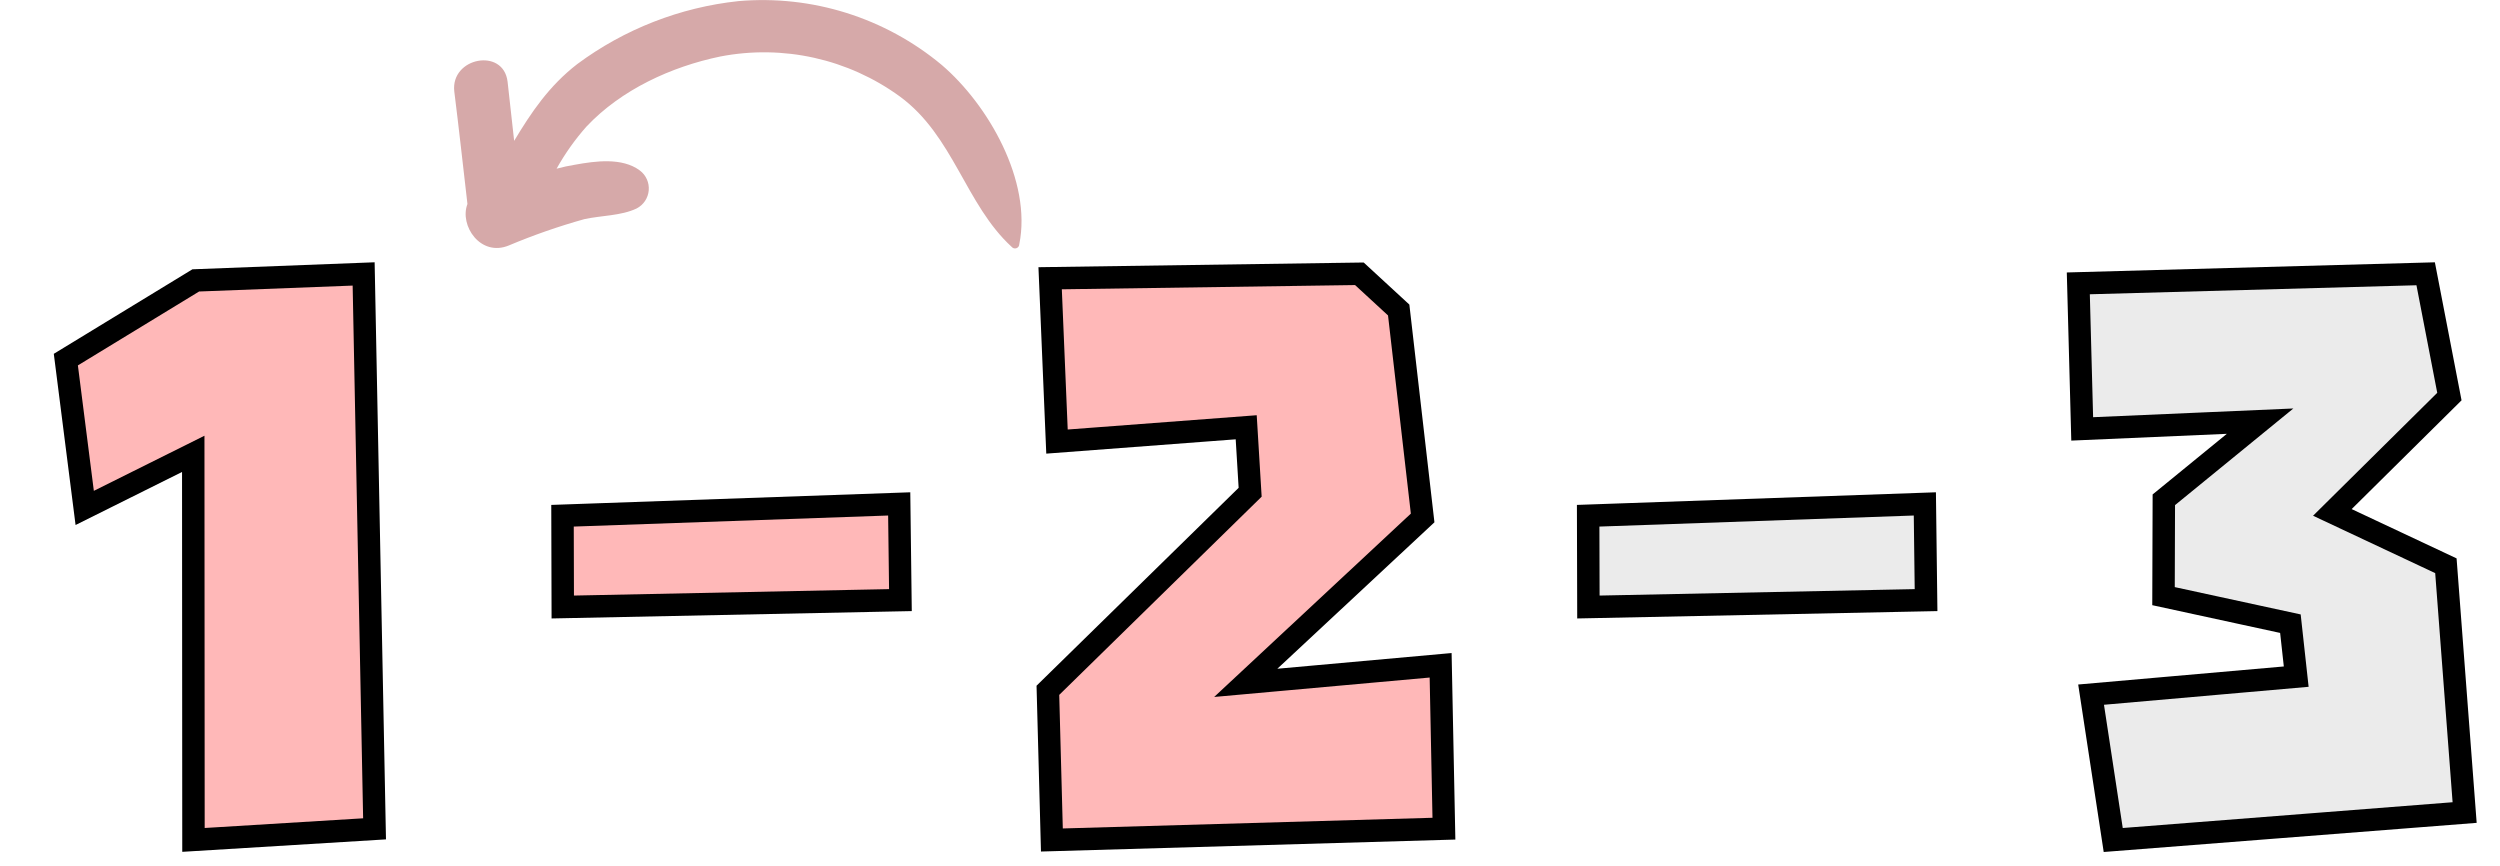
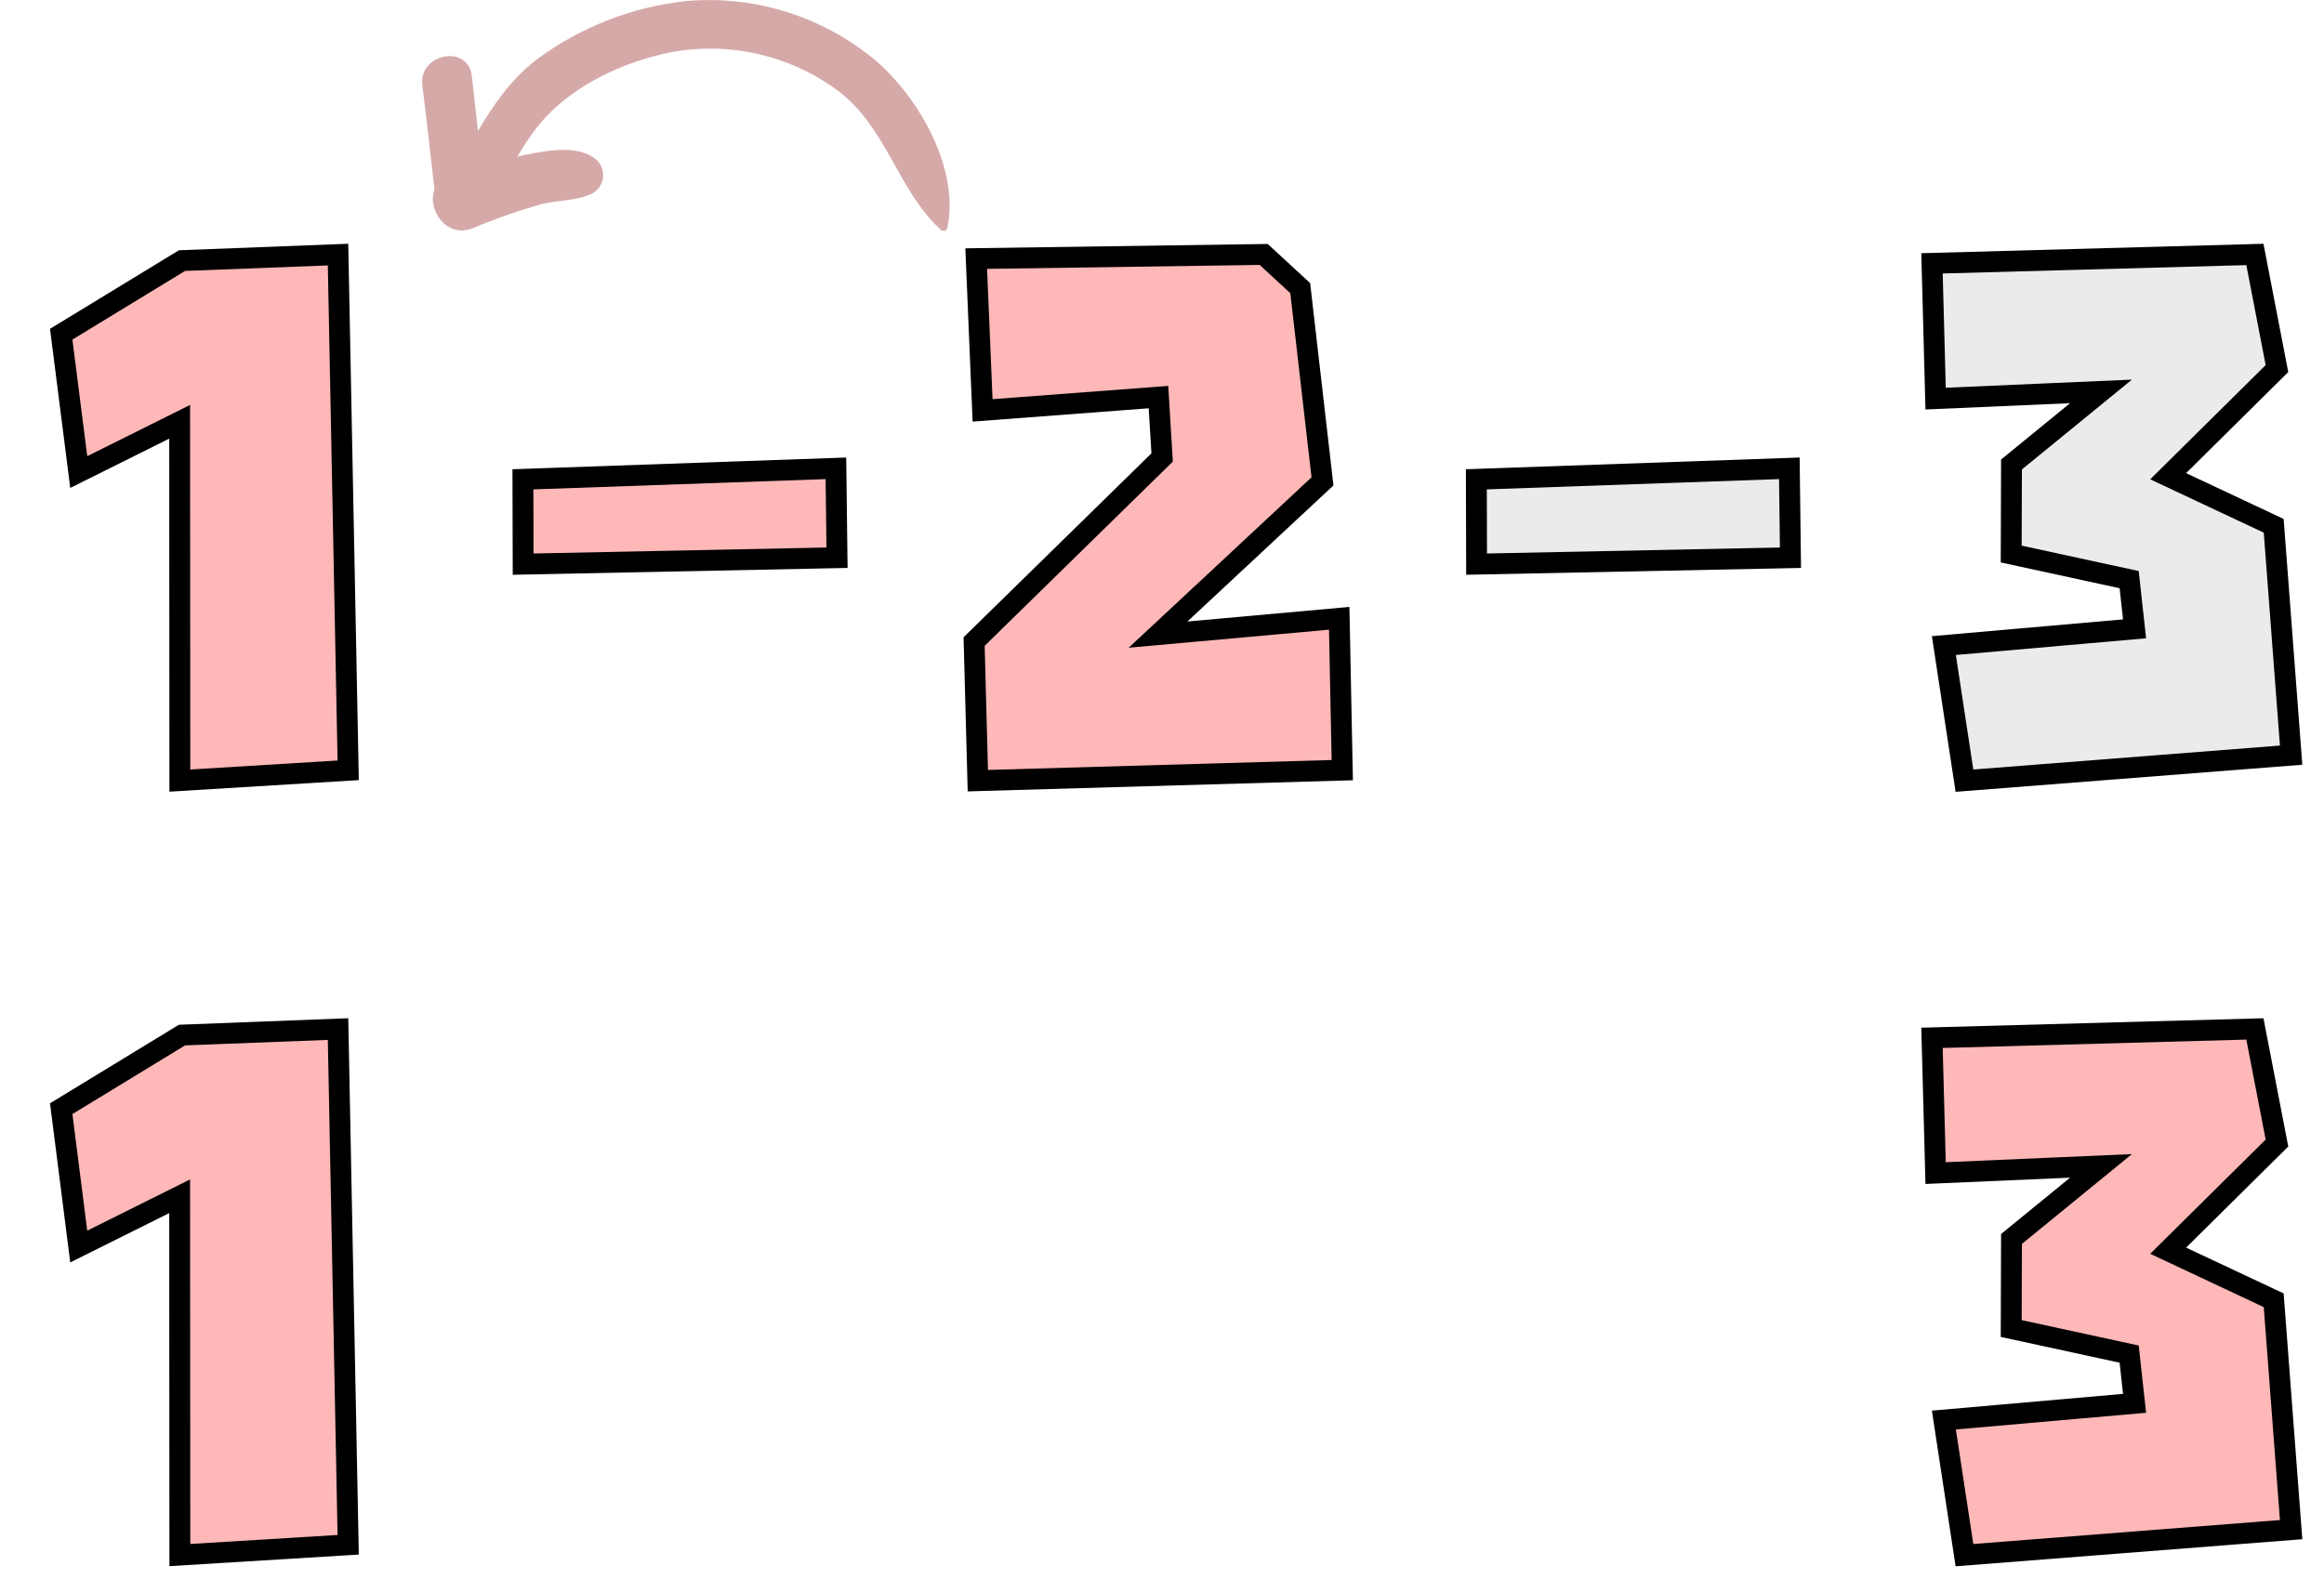
- <svg xmlns="http://www.w3.org/2000/svg" id="sample-04-01" width="780.0" height="270.0" version="1.1" viewBox="0 0 780.0 270.0">
+ <svg xmlns="http://www.w3.org/2000/svg" id="sample-04-01" width="780.0" height="530.0" version="1.1" viewBox="0 0 780.0 530.0">
  <svg x="140" width="180" height="78" viewBox="0 0 86 38">
    <path d="M8.29,37.31a96.67,96.67,0,0,1,11.48-4c2.54-.56,5.6-.5,7.94-1.62a3.42,3.42,0,0,0,.49-5.78c-2.69-2-6.76-1.43-9.81-.88a28.1,28.1,0,0,0-2.84.61,36.41,36.41,0,0,1,4.54-6.4C25.38,13.62,33,10.13,40.43,8.59a35.05,35.05,0,0,1,27.3,6.08c8.18,6,9.95,16.4,17,22.86a.65.65,0,0,0,1.15-.41c1.94-9.59-4.71-21.2-11.79-27.25A42.52,42.52,0,0,0,43.19.17a50.07,50.07,0,0,0-24.5,9.57c-4.28,3.31-7,7.35-9.59,11.67l-1-9C7.47,7.18-.59,8.73,0,13.9c.71,5.66,1.34,11.44,2,17.11C.74,34.29,4,39.09,8.29,37.31Z" fill="#d6a9a9" />
  </svg>
  <svg x="0" y="80" width="140" height="190" viewBox="0 0 140 190">
    <path d="M113.456 5.468 L116.861 178.598 L60.362 182.052 L60.294 61.602 L26.429 78.474 L20.543 32.198 L61.078 7.485 Z" fill="#ffb8b8" stroke="#000000" stroke-linecap="square" stroke-width="7.0" stroke-linejoin="miter" />
  </svg>
  <svg x="170" y="80" width="120" height="190" viewBox="0 0 120 190">
    <path d="M110.554 77.218 L110.93 107.233 L5.582 109.386 L5.505 80.912 Z" fill="#ffb8b8" stroke="#000000" stroke-linecap="square" stroke-width="7.0" stroke-linejoin="miter" />
  </svg>
  <svg x="320" y="80" width="140" height="190" viewBox="0 0 140 190">
    <path d="M7.643 6.814 L104.125 5.42 L116.39 16.723 L123.864 81.602 L68.675 133.05 L129.476 127.57 L130.505 178.545 L8.189 182.079 L6.94 135.375 L70.045 73.581 L68.816 53.309 L9.781 57.771 Z" fill="#ffb8b8" stroke="#000000" stroke-linecap="square" stroke-width="7.0" stroke-linejoin="miter" />
  </svg>
  <svg x="490" y="80" width="120" height="190" viewBox="0 0 120 190">
    <path d="M110.554 77.218 L110.93 107.233 L5.582 109.386 L5.505 80.912 Z" fill="#ebebeb" stroke="#000000" stroke-linecap="square" stroke-width="7.0" stroke-linejoin="miter" />
  </svg>
  <svg x="640" y="80" width="140" height="190" viewBox="0 0 140 190">
    <path d="M116.807 5.42 L124.211 43.732 L87.696 79.875 L123.118 96.515 L128.965 173.514 L19.327 182.079 L12.42 136.727 L76.419 131.111 L74.607 114.588 L35.017 105.997 L35.115 75.929 L65.15 51.4 L9.646 53.818 L8.434 8.41 Z" fill="#ebebeb" stroke="#000000" stroke-linecap="square" stroke-width="7.0" stroke-linejoin="miter" />
  </svg>
+   <svg x="0" y="340" width="140" height="190" viewBox="0 0 140 190">
+     <path d="M113.456 5.468 L116.861 178.598 L60.362 182.052 L60.294 61.602 L26.429 78.474 L20.543 32.198 L61.078 7.485 Z" fill="#ffb8b8" stroke="#000000" stroke-linecap="square" stroke-width="7.0" stroke-linejoin="miter" />
+   </svg>
+   <svg x="640" y="340" width="140" height="190" viewBox="0 0 140 190">
+     <path d="M116.807 5.42 L124.211 43.732 L87.696 79.875 L123.118 96.515 L128.965 173.514 L19.327 182.079 L12.42 136.727 L76.419 131.111 L74.607 114.588 L35.017 105.997 L35.115 75.929 L65.15 51.4 L9.646 53.818 L8.434 8.41 Z" fill="#ffb8b8" stroke="#000000" stroke-linecap="square" stroke-width="7.0" stroke-linejoin="miter" />
+   </svg>
</svg>
